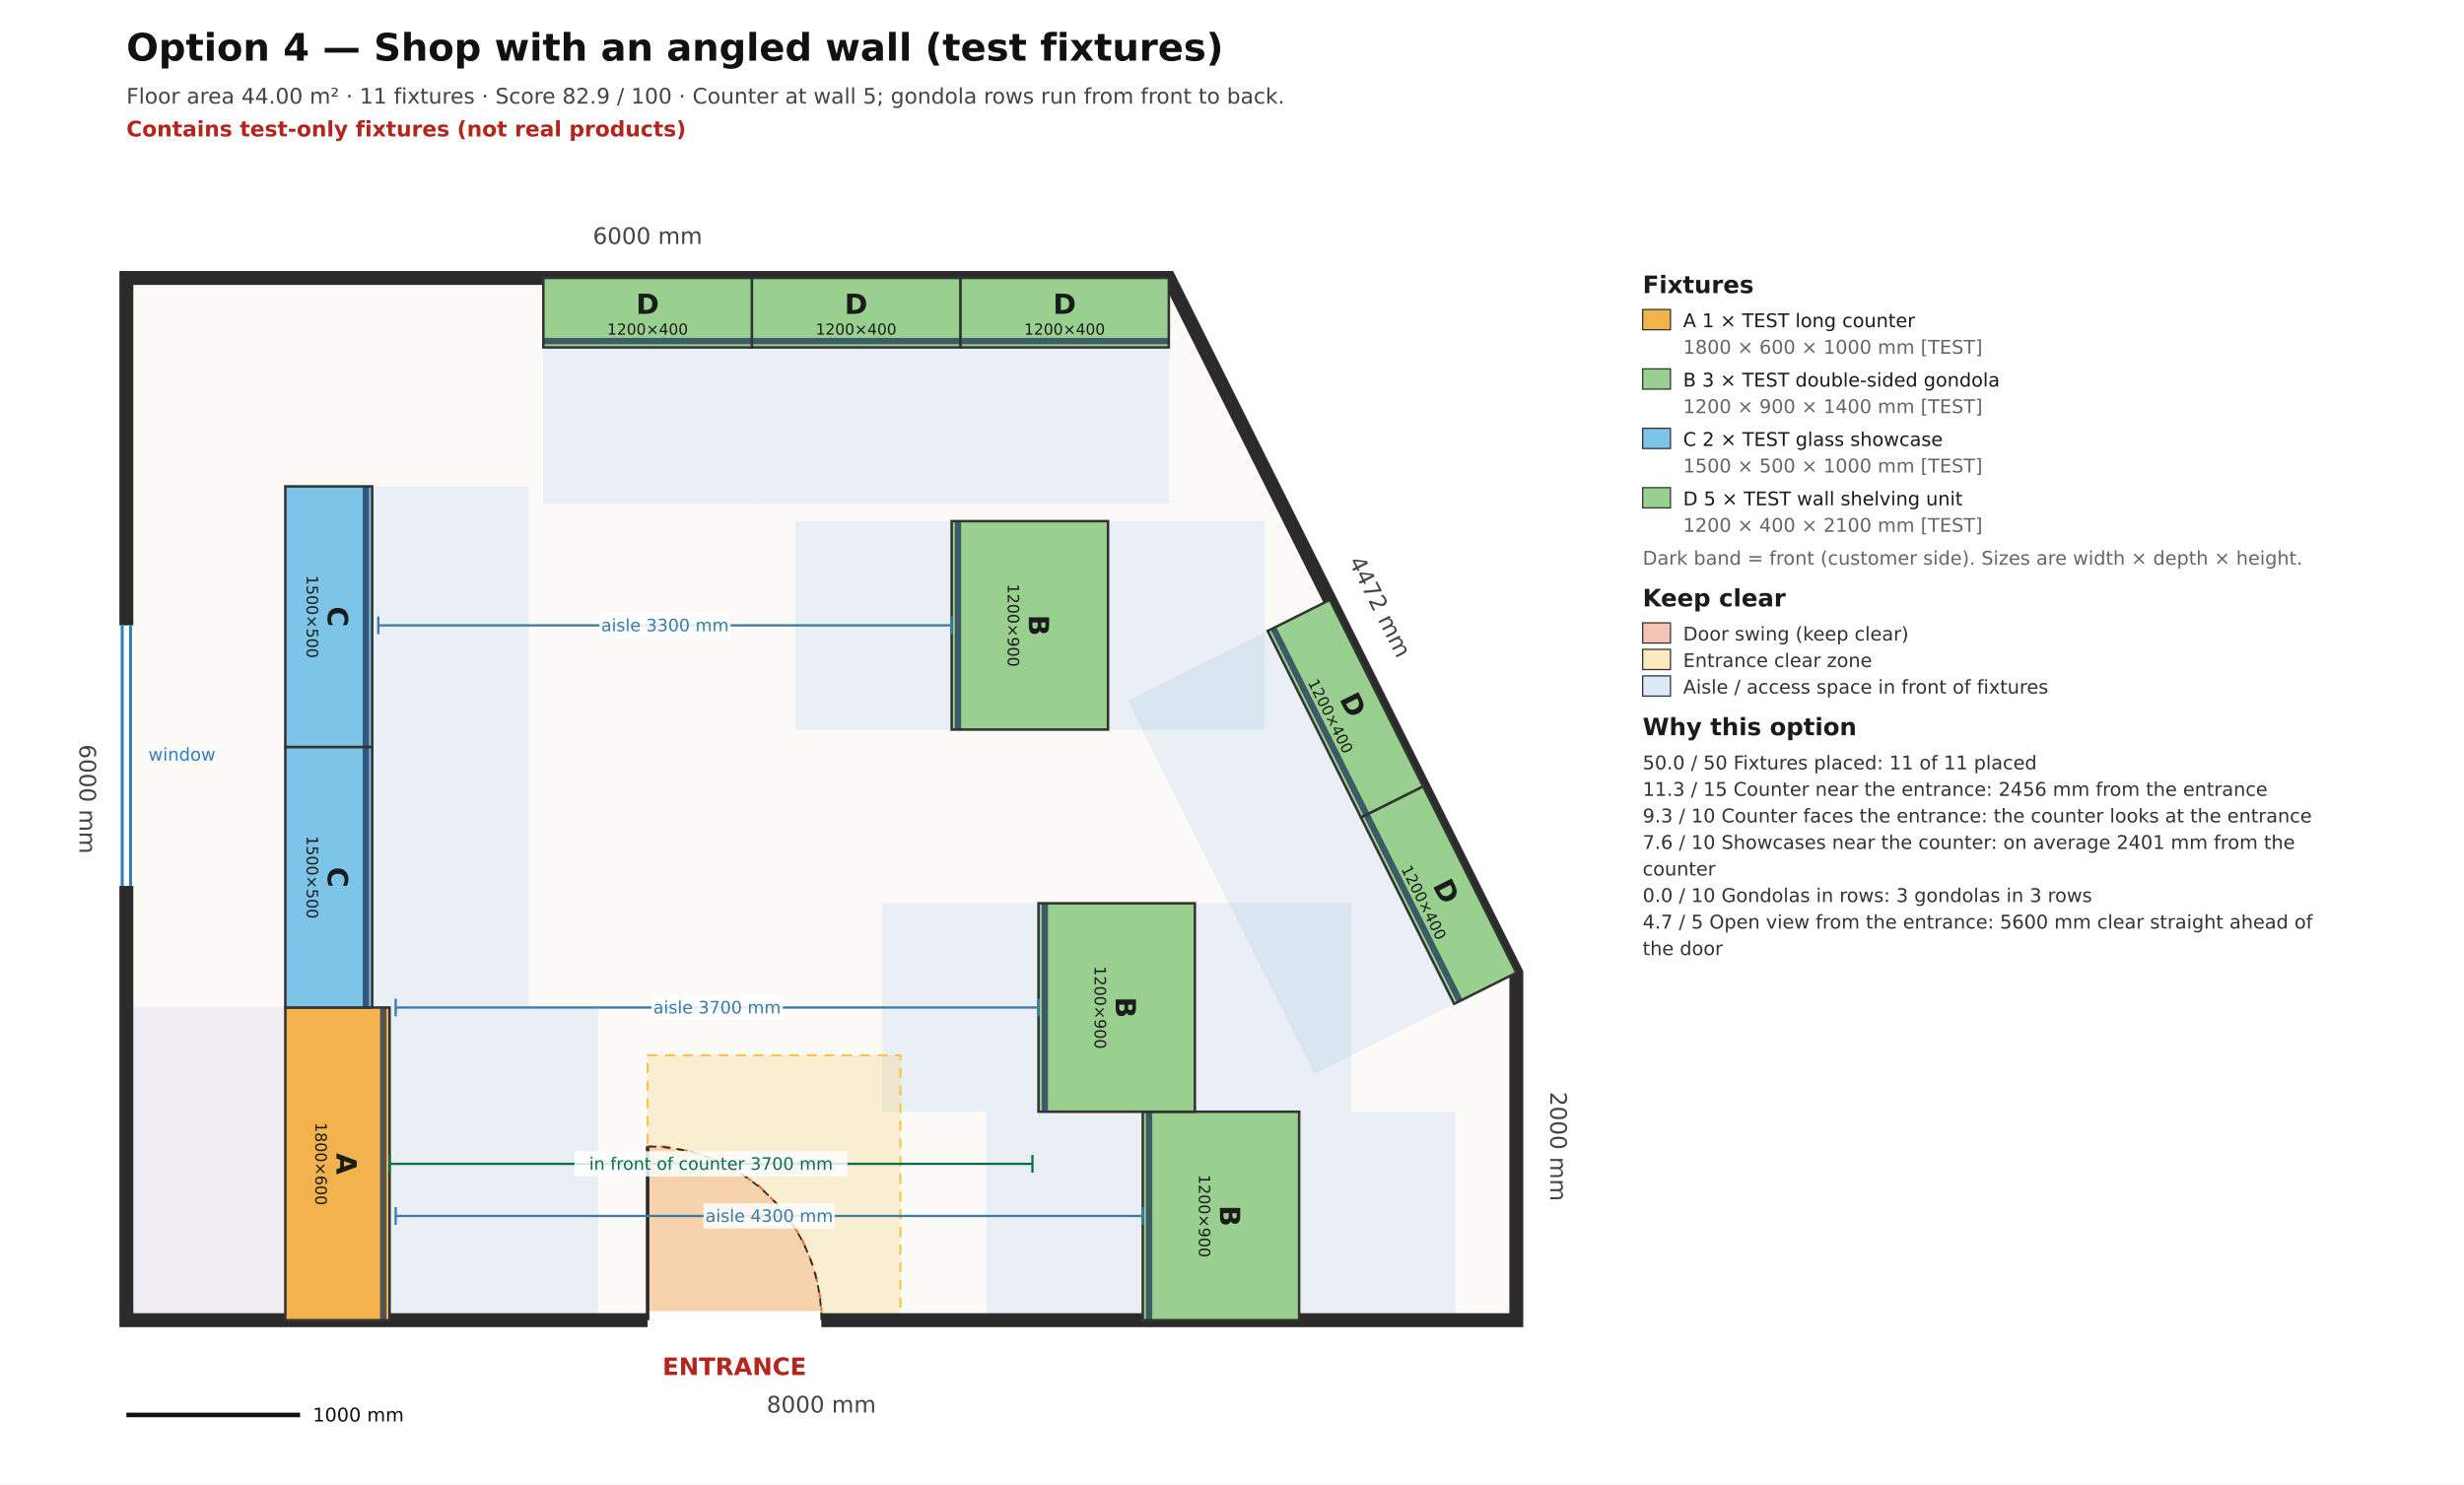
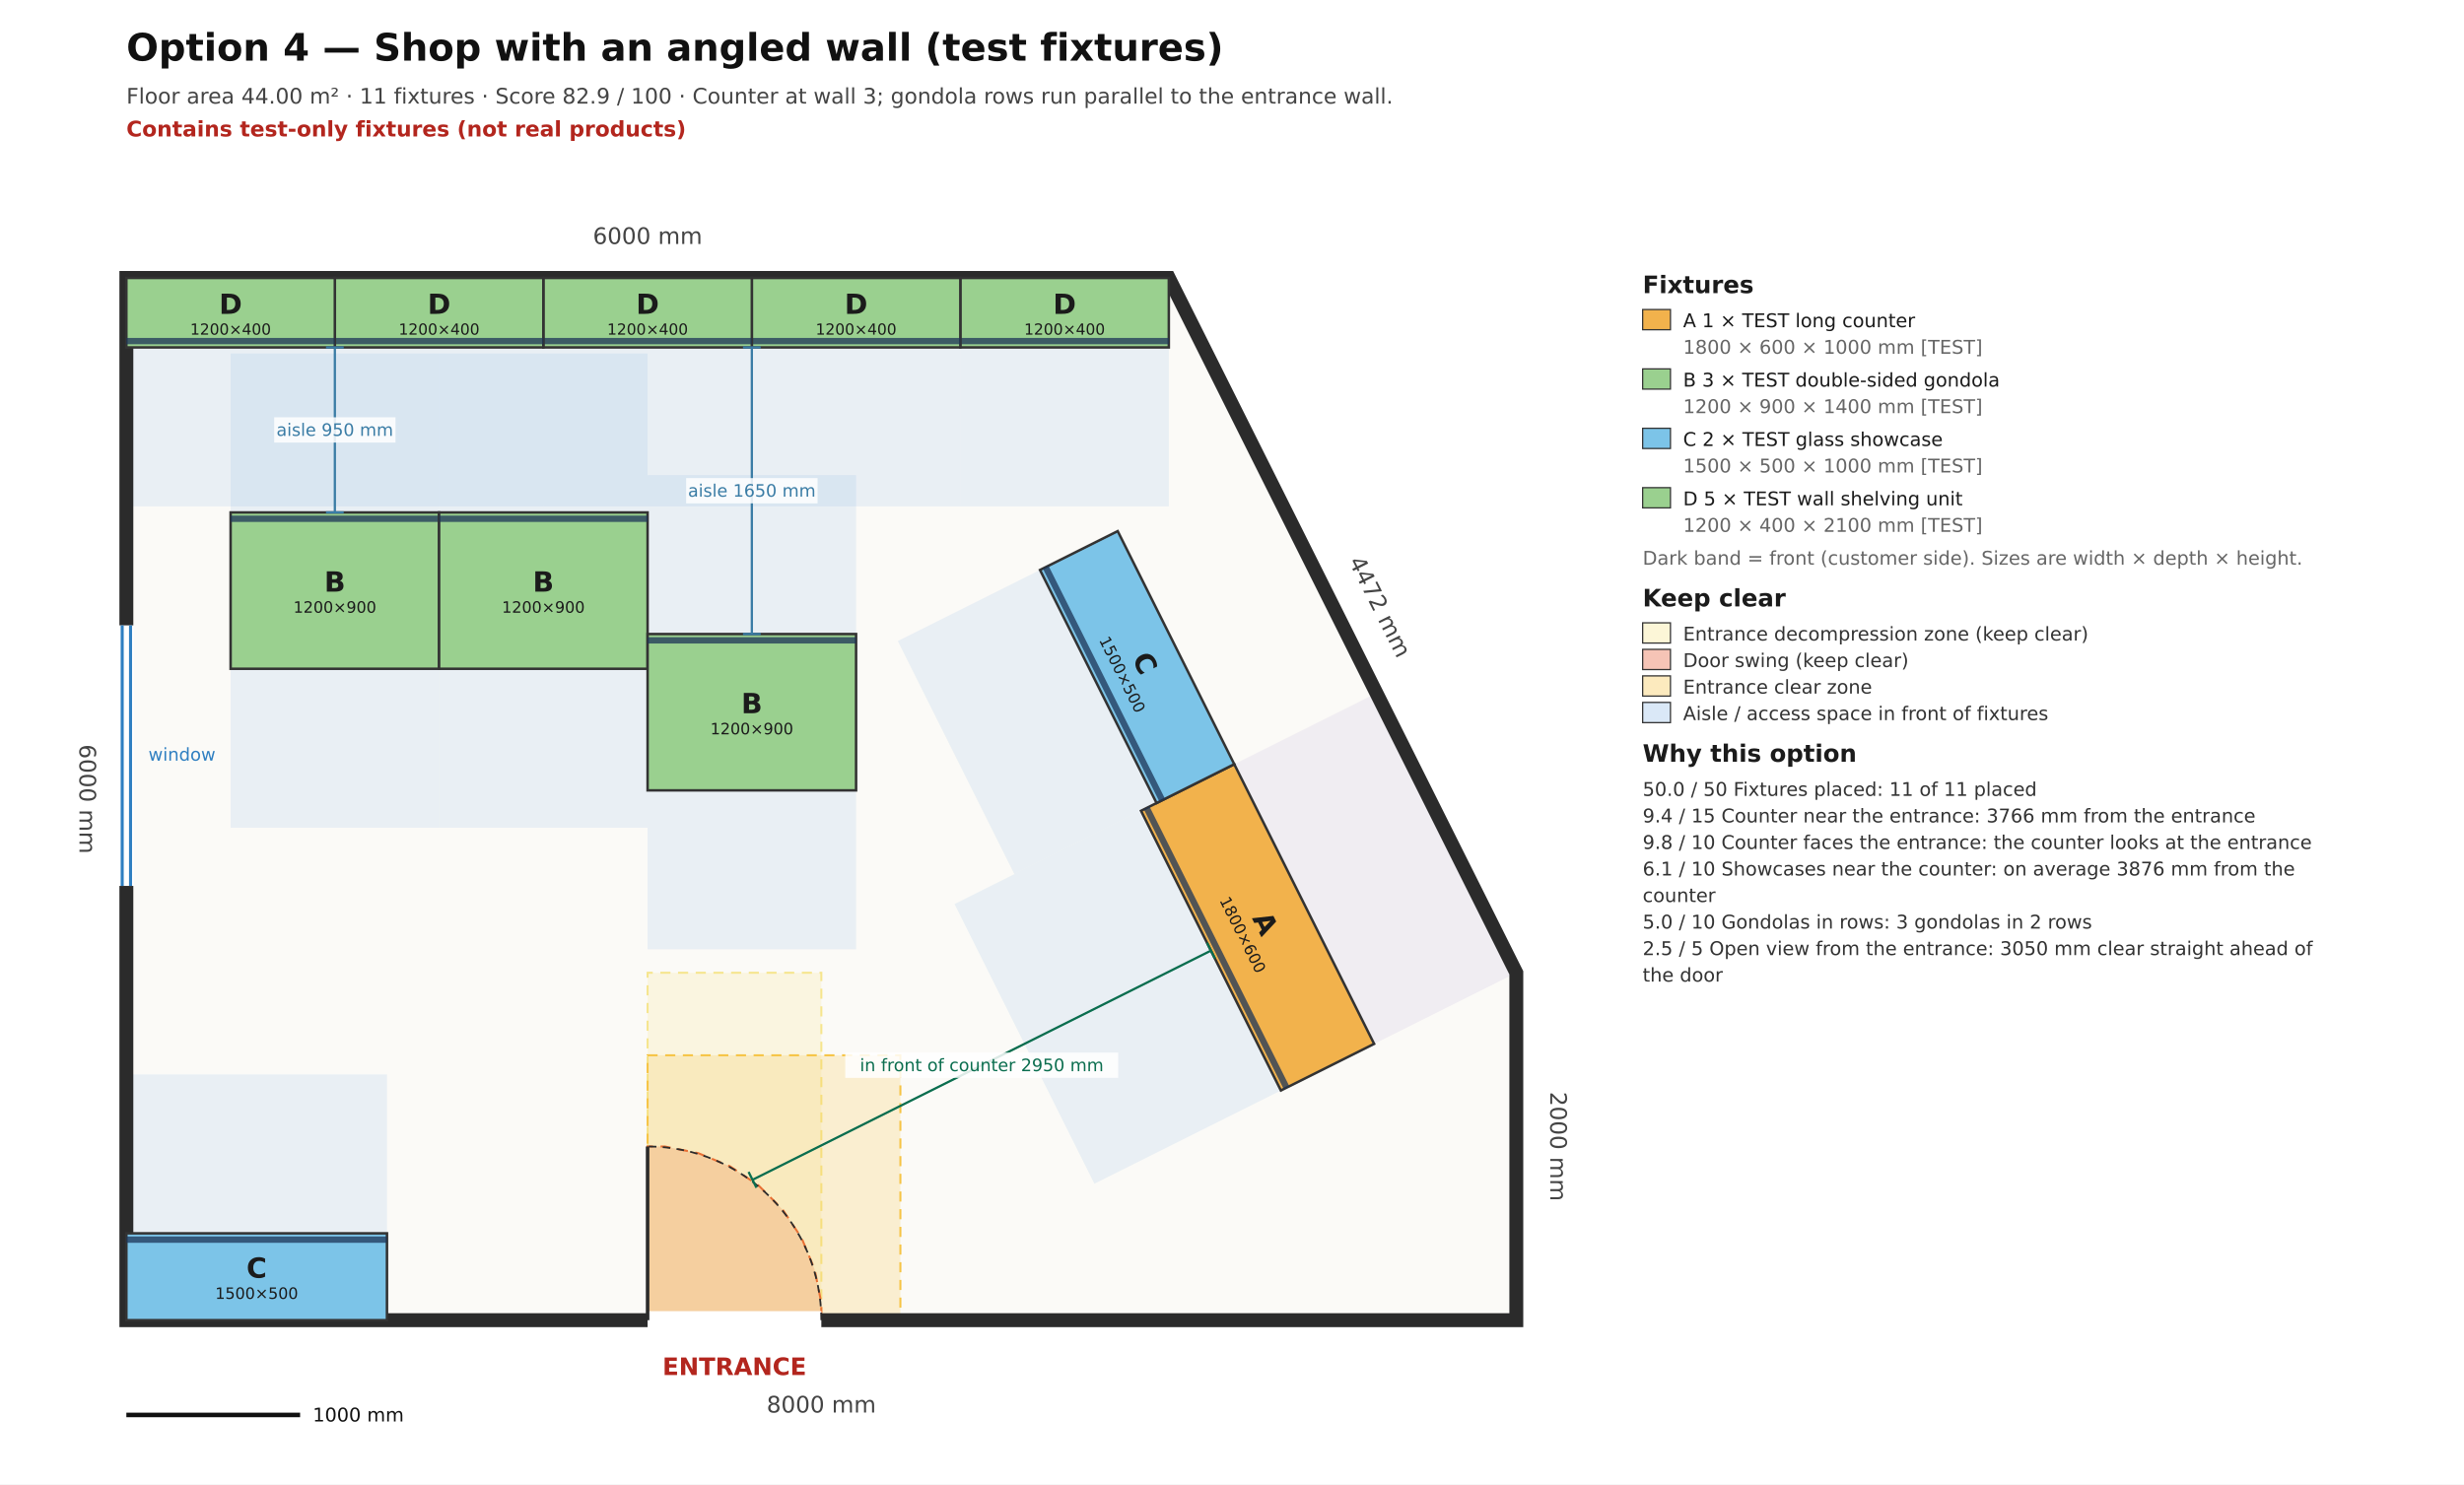
<svg xmlns="http://www.w3.org/2000/svg" viewBox="0 0 14181.8 8545.5" width="14181.8mm" height="8545.5mm" font-family="DejaVu Sans, Arial, sans-serif">
  <rect x="0" y="0" width="14181.8" height="8545.5" fill="#ffffff" />
  <text x="727.3" y="349.1" font-size="218.2" font-weight="bold" fill="#111111">Option 4 — Shop with an angled wall (test fixtures)</text>
-   <text x="727.3" y="596.4" font-size="123.6" fill="#444444">Floor area 44.00 m²  ·  11 fixtures  ·  Score 82.9 / 100  ·  Counter at wall 5; gondola rows run from front to back.</text>
+   <text x="727.3" y="596.4" font-size="123.6" fill="#444444">Floor area 44.00 m²  ·  11 fixtures  ·  Score 82.9 / 100  ·  Counter at wall 3; gondola rows run parallel to the entrance wall.</text>
  <text x="727.3" y="785.5" font-size="123.6" font-weight="bold" fill="#b3261e">Contains test-only fixtures (not real products)</text>
  <polygon data-role="room-outline" data-plan-points="0.000,0.000 8000.000,0.000 8000.000,2000.000 6000.000,6000.000 0.000,6000.000" points="727.273,7600.000 8727.273,7600.000 8727.273,5600.000 6727.273,1600.000 727.273,1600.000" fill="#fbfaf7" stroke="none" />
-   <polygon data-access-zone="f01" points="2242.3,5800.0 2242.3,7600.0 3442.3,7600.0 3442.3,5800.0" fill="#4a90d9" fill-opacity="0.10" stroke="none" />
-   <polygon data-access-zone="f01" points="727.3,5800.0 727.3,7600.0 1642.3,7600.0 1642.3,5800.0" fill="#8e7cc3" fill-opacity="0.10" stroke="none" />
-   <polygon data-access-zone="f02" points="2142.3,4300.0 2142.3,5800.0 3042.3,5800.0 3042.3,4300.0" fill="#4a90d9" fill-opacity="0.10" stroke="none" />
-   <polygon data-access-zone="f03" points="2142.3,2800.0 2142.3,4300.0 3042.3,4300.0 3042.3,2800.0" fill="#4a90d9" fill-opacity="0.10" stroke="none" />
-   <polygon data-access-zone="f04" points="6727.3,2000.0 5527.3,2000.0 5527.3,2900.0 6727.3,2900.0" fill="#4a90d9" fill-opacity="0.10" stroke="none" />
-   <polygon data-access-zone="f05" points="5527.3,2000.0 4327.3,2000.0 4327.3,2900.0 5527.3,2900.0" fill="#4a90d9" fill-opacity="0.10" stroke="none" />
-   <polygon data-access-zone="f06" points="4327.3,2000.0 3127.3,2000.0 3127.3,2900.0 4327.3,2900.0" fill="#4a90d9" fill-opacity="0.10" stroke="none" />
-   <polygon data-access-zone="f07" points="8369.5,5778.9 7832.8,4705.6 7027.9,5108.1 7564.5,6181.4" fill="#4a90d9" fill-opacity="0.10" stroke="none" />
-   <polygon data-access-zone="f08" points="7832.8,4705.6 7296.2,3632.3 6491.2,4034.8 7027.9,5108.1" fill="#4a90d9" fill-opacity="0.10" stroke="none" />
-   <polygon data-access-zone="f09" points="6577.3,7600.0 6577.3,6400.0 5677.3,6400.0 5677.3,7600.0" fill="#4a90d9" fill-opacity="0.10" stroke="none" />
-   <polygon data-access-zone="f09" points="8377.3,7600.0 8377.3,6400.0 7477.3,6400.0 7477.3,7600.0" fill="#4a90d9" fill-opacity="0.10" stroke="none" />
-   <polygon data-access-zone="f10" points="5977.3,6400.0 5977.3,5200.0 5077.3,5200.0 5077.3,6400.0" fill="#4a90d9" fill-opacity="0.10" stroke="none" />
-   <polygon data-access-zone="f10" points="7777.3,6400.0 7777.3,5200.0 6877.3,5200.0 6877.3,6400.0" fill="#4a90d9" fill-opacity="0.10" stroke="none" />
-   <polygon data-access-zone="f11" points="5477.3,4200.0 5477.3,3000.0 4577.3,3000.0 4577.3,4200.0" fill="#4a90d9" fill-opacity="0.10" stroke="none" />
-   <polygon data-access-zone="f11" points="7277.3,4200.0 7277.3,3000.0 6377.3,3000.0 6377.3,4200.0" fill="#4a90d9" fill-opacity="0.10" stroke="none" />
+   <polygon data-access-zone="f01" points="7372.2,6277.5 6567.2,4667.6 5493.9,5204.2 6298.9,6814.2" fill="#4a90d9" fill-opacity="0.10" stroke="none" />
+   <polygon data-access-zone="f01" points="8727.3,5600.0 7922.3,3990.0 7103.9,4399.2 7908.9,6009.2" fill="#8e7cc3" fill-opacity="0.10" stroke="none" />
+   <polygon data-access-zone="f02" points="6656.7,4622.8 5985.9,3281.2 5167.5,3690.4 5838.3,5032.0" fill="#4a90d9" fill-opacity="0.10" stroke="none" />
+   <polygon data-access-zone="f03" points="727.3,7100.0 2227.3,7100.0 2227.3,6185.0 727.3,6185.0" fill="#4a90d9" fill-opacity="0.10" stroke="none" />
+   <polygon data-access-zone="f04" points="6727.3,2000.0 5527.3,2000.0 5527.3,2915.0 6727.3,2915.0" fill="#4a90d9" fill-opacity="0.10" stroke="none" />
+   <polygon data-access-zone="f05" points="5527.3,2000.0 4327.3,2000.0 4327.3,2915.0 5527.3,2915.0" fill="#4a90d9" fill-opacity="0.10" stroke="none" />
+   <polygon data-access-zone="f06" points="4327.3,2000.0 3127.3,2000.0 3127.3,2915.0 4327.3,2915.0" fill="#4a90d9" fill-opacity="0.10" stroke="none" />
+   <polygon data-access-zone="f07" points="3127.3,2000.0 1927.3,2000.0 1927.3,2915.0 3127.3,2915.0" fill="#4a90d9" fill-opacity="0.10" stroke="none" />
+   <polygon data-access-zone="f08" points="1927.3,2000.0 727.3,2000.0 727.3,2915.0 1927.3,2915.0" fill="#4a90d9" fill-opacity="0.10" stroke="none" />
+   <polygon data-access-zone="f09" points="1327.3,2950.0 2527.3,2950.0 2527.3,2035.0 1327.3,2035.0" fill="#4a90d9" fill-opacity="0.10" stroke="none" />
+   <polygon data-access-zone="f09" points="1327.3,4765.0 2527.3,4765.0 2527.3,3850.0 1327.3,3850.0" fill="#4a90d9" fill-opacity="0.10" stroke="none" />
+   <polygon data-access-zone="f10" points="2527.3,2950.0 3727.3,2950.0 3727.3,2035.0 2527.3,2035.0" fill="#4a90d9" fill-opacity="0.10" stroke="none" />
+   <polygon data-access-zone="f10" points="2527.3,4765.0 3727.3,4765.0 3727.3,3850.0 2527.3,3850.0" fill="#4a90d9" fill-opacity="0.10" stroke="none" />
+   <polygon data-access-zone="f11" points="3727.3,3650.0 4927.3,3650.0 4927.3,2735.0 3727.3,2735.0" fill="#4a90d9" fill-opacity="0.10" stroke="none" />
+   <polygon data-access-zone="f11" points="3727.3,5465.0 4927.3,5465.0 4927.3,4550.0 3727.3,4550.0" fill="#4a90d9" fill-opacity="0.10" stroke="none" />
+   <polygon data-zone-id="entrance:decompression" points="3727.3,7600.0 4727.3,7600.0 4727.3,5600.0 3727.3,5600.0" fill="#f6e58d" fill-opacity="0.22" stroke="#f6e58d" stroke-width="11.6" stroke-dasharray="58.2 43.6" />
  <polygon data-zone-id="entrance:door-swing" points="3727.3,7600.0 4727.3,7600.0 4727.3,7501.5 4688.8,7308.3 4613.5,7126.3 4504.0,6962.5 4364.7,6823.2 4201.0,6713.8 4019.0,6638.4 3825.8,6600.0 3727.3,6600.0" fill="#e4572e" fill-opacity="0.22" stroke="#e4572e" stroke-width="11.6" stroke-dasharray="58.2 43.6" />
  <polygon data-zone-id="entrance:entrance-clear" points="3727.3,7600.0 5182.3,7600.0 5182.3,6075.0 3727.3,6075.0" fill="#f6c445" fill-opacity="0.22" stroke="#f6c445" stroke-width="11.6" stroke-dasharray="58.2 43.6" />
  <polygon points="727.3,7600.0 8727.3,7600.0 8727.3,5600.0 6727.3,1600.0 727.3,1600.0" fill="none" stroke="#2b2b2b" stroke-width="80.0" stroke-linejoin="miter" />
  <line data-door-id="entrance" x1="3727.3" y1="7600.0" x2="4727.3" y2="7600.0" stroke="#ffffff" stroke-width="104.0" />
  <line x1="3727.3" y1="7600.0" x2="3727.3" y2="6600.0" stroke="#2b2b2b" stroke-width="20.4" />
  <path d="M 4727.3 7600.0 A 1000.0 1000.0 0 0 0 3727.3 6600.0" fill="none" stroke="#2b2b2b" stroke-width="10.2" stroke-dasharray="43.6 36.4" />
  <text x="4227.3" y="7876.4" font-size="138.2" font-weight="bold" fill="#b3261e" text-anchor="middle" dominant-baseline="middle">ENTRANCE</text>
  <line x1="727.3" y1="3600.0" x2="727.3" y2="5100.0" stroke="#ffffff" stroke-width="88.0" />
  <line data-window-id="window-1" x1="703.3" y1="3600.0" x2="703.3" y2="5100.0" stroke="#2f7fc1" stroke-width="17.5" />
  <line data-window-id="window-1" x1="751.3" y1="3600.0" x2="751.3" y2="5100.0" stroke="#2f7fc1" stroke-width="17.5" />
  <text x="1047.3" y="4350.0" font-size="101.8" fill="#2f7fc1" text-anchor="middle" dominant-baseline="middle">window</text>
  <text data-wall-index="0" data-length-um="8000000" x="4727.3" y="8094.5" font-size="130.9" fill="#444444" text-anchor="middle" dominant-baseline="middle" transform="rotate(0.0 4727.3 8094.5)">8000 mm</text>
  <text data-wall-index="1" data-length-um="2000000" x="8960.0" y="6600.0" font-size="130.9" fill="#444444" text-anchor="middle" dominant-baseline="middle" transform="rotate(90.0 8960.0 6600.0)">2000 mm</text>
  <text data-wall-index="2" data-length-um="4472136" x="7935.4" y="3495.9" font-size="130.9" fill="#444444" text-anchor="middle" dominant-baseline="middle" transform="rotate(63.4 7935.4 3495.9)">4472 mm</text>
  <text data-wall-index="3" data-length-um="6000000" x="3727.3" y="1367.3" font-size="130.9" fill="#444444" text-anchor="middle" dominant-baseline="middle" transform="rotate(0.0 3727.3 1367.3)">6000 mm</text>
  <text data-wall-index="4" data-length-um="6000000" x="494.5" y="4600.0" font-size="130.9" fill="#444444" text-anchor="middle" dominant-baseline="middle" transform="rotate(90.0 494.5 4600.0)">6000 mm</text>
-   <polygon data-placement-id="f01" data-product-id="test-counter-long" data-width-um="1800000" data-depth-um="600000" data-plan-points="915.000,1800.000 915.000,0.000 1515.000,0.000 1515.000,1800.000" points="1642.273,5800.000 1642.273,7600.000 2242.273,7600.000 2242.273,5800.000" fill="#f2b24c" stroke="#333333" stroke-width="14.5" />
-   <line x1="2205.9" y1="5800.0" x2="2205.9" y2="7600.0" stroke="#1d3557" stroke-width="36.4" stroke-opacity="0.75" />
-   <text x="1942.3" y="6650.4" font-size="160.0" font-weight="bold" fill="#1b1b1b" text-anchor="middle" dominant-baseline="central" transform="rotate(90.0 1942.3 6700.0)">A</text>
-   <text x="1942.3" y="6796.0" font-size="90.2" fill="#1b1b1b" text-anchor="middle" dominant-baseline="central" transform="rotate(90.0 1942.3 6700.0)">1800×600</text>
-   <polygon data-placement-id="f02" data-product-id="test-showcase" data-width-um="1500000" data-depth-um="500000" data-plan-points="915.000,3300.000 915.000,1800.000 1415.000,1800.000 1415.000,3300.000" points="1642.273,4300.000 1642.273,5800.000 2142.273,5800.000 2142.273,4300.000" fill="#7cc4e8" stroke="#333333" stroke-width="14.5" />
-   <line x1="2105.9" y1="4300.0" x2="2105.9" y2="5800.0" stroke="#1d3557" stroke-width="36.4" stroke-opacity="0.75" />
-   <text x="1892.3" y="5000.4" font-size="160.0" font-weight="bold" fill="#1b1b1b" text-anchor="middle" dominant-baseline="central" transform="rotate(90.0 1892.3 5050.0)">C</text>
-   <text x="1892.3" y="5146.0" font-size="90.2" fill="#1b1b1b" text-anchor="middle" dominant-baseline="central" transform="rotate(90.0 1892.3 5050.0)">1500×500</text>
-   <polygon data-placement-id="f03" data-product-id="test-showcase" data-width-um="1500000" data-depth-um="500000" data-plan-points="915.000,4800.000 915.000,3300.000 1415.000,3300.000 1415.000,4800.000" points="1642.273,2800.000 1642.273,4300.000 2142.273,4300.000 2142.273,2800.000" fill="#7cc4e8" stroke="#333333" stroke-width="14.5" />
-   <line x1="2105.9" y1="2800.0" x2="2105.9" y2="4300.0" stroke="#1d3557" stroke-width="36.4" stroke-opacity="0.75" />
-   <text x="1892.3" y="3500.4" font-size="160.0" font-weight="bold" fill="#1b1b1b" text-anchor="middle" dominant-baseline="central" transform="rotate(90.0 1892.3 3550.0)">C</text>
-   <text x="1892.3" y="3646.0" font-size="90.2" fill="#1b1b1b" text-anchor="middle" dominant-baseline="central" transform="rotate(90.0 1892.3 3550.0)">1500×500</text>
+   <polygon data-placement-id="f01" data-product-id="test-counter-long" data-width-um="1800000" data-depth-um="600000" data-plan-points="7181.599,1590.800 6376.615,3200.769 5839.959,2932.440 6644.943,1322.471" points="7908.872,6009.200 7103.888,4399.231 6567.232,4667.560 7372.216,6277.529" fill="#f2b24c" stroke="#333333" stroke-width="14.5" />
+   <line x1="7404.7" y1="6261.3" x2="6599.8" y2="4651.3" stroke="#1d3557" stroke-width="36.4" stroke-opacity="0.75" />
+   <text x="7238.1" y="5288.8" font-size="160.0" font-weight="bold" fill="#1b1b1b" text-anchor="middle" dominant-baseline="central" transform="rotate(63.4 7238.1 5338.4)">A</text>
+   <text x="7238.1" y="5434.4" font-size="90.2" fill="#1b1b1b" text-anchor="middle" dominant-baseline="central" transform="rotate(63.4 7238.1 5338.4)">1800×600</text>
+   <polygon data-placement-id="f02" data-product-id="test-showcase" data-width-um="1500000" data-depth-um="500000" data-plan-points="6376.615,3200.768 5705.795,4542.409 5258.581,4318.802 5929.401,2977.161" points="7103.888,4399.232 6433.068,3057.591 5985.854,3281.198 6656.674,4622.839" fill="#7cc4e8" stroke="#333333" stroke-width="14.5" />
+   <line x1="6689.2" y1="4606.6" x2="6018.4" y2="3264.9" stroke="#1d3557" stroke-width="36.4" stroke-opacity="0.75" />
+   <text x="6544.9" y="3790.6" font-size="160.0" font-weight="bold" fill="#1b1b1b" text-anchor="middle" dominant-baseline="central" transform="rotate(63.4 6544.9 3840.2)">C</text>
+   <text x="6544.9" y="3936.2" font-size="90.2" fill="#1b1b1b" text-anchor="middle" dominant-baseline="central" transform="rotate(63.4 6544.9 3840.2)">1500×500</text>
+   <polygon data-placement-id="f03" data-product-id="test-showcase" data-width-um="1500000" data-depth-um="500000" data-plan-points="0.000,0.000 1500.000,0.000 1500.000,500.000 0.000,500.000" points="727.273,7600.000 2227.273,7600.000 2227.273,7100.000 727.273,7100.000" fill="#7cc4e8" stroke="#333333" stroke-width="14.5" />
+   <line x1="727.3" y1="7136.4" x2="2227.3" y2="7136.4" stroke="#1d3557" stroke-width="36.4" stroke-opacity="0.75" />
+   <text x="1477.3" y="7300.4" font-size="160.0" font-weight="bold" fill="#1b1b1b" text-anchor="middle" dominant-baseline="central" transform="rotate(0.0 1477.3 7350.0)">C</text>
+   <text x="1477.3" y="7446.0" font-size="90.2" fill="#1b1b1b" text-anchor="middle" dominant-baseline="central" transform="rotate(0.0 1477.3 7350.0)">1500×500</text>
  <polygon data-placement-id="f04" data-product-id="test-wall-shelf" data-width-um="1200000" data-depth-um="400000" data-plan-points="6000.000,6000.000 4800.000,6000.000 4800.000,5600.000 6000.000,5600.000" points="6727.273,1600.000 5527.273,1600.000 5527.273,2000.000 6727.273,2000.000" fill="#9ad08f" stroke="#333333" stroke-width="14.5" />
  <line x1="6727.3" y1="1963.6" x2="5527.3" y2="1963.6" stroke="#1d3557" stroke-width="36.4" stroke-opacity="0.75" />
  <text x="6127.3" y="1751.6" font-size="160.0" font-weight="bold" fill="#1b1b1b" text-anchor="middle" dominant-baseline="central" transform="rotate(0.0 6127.3 1800.0)">D</text>
  <text x="6127.3" y="1896.0" font-size="88.0" fill="#1b1b1b" text-anchor="middle" dominant-baseline="central" transform="rotate(0.0 6127.3 1800.0)">1200×400</text>
  <polygon data-placement-id="f05" data-product-id="test-wall-shelf" data-width-um="1200000" data-depth-um="400000" data-plan-points="4800.000,6000.000 3600.000,6000.000 3600.000,5600.000 4800.000,5600.000" points="5527.273,1600.000 4327.273,1600.000 4327.273,2000.000 5527.273,2000.000" fill="#9ad08f" stroke="#333333" stroke-width="14.5" />
  <line x1="5527.3" y1="1963.6" x2="4327.3" y2="1963.6" stroke="#1d3557" stroke-width="36.4" stroke-opacity="0.75" />
  <text x="4927.3" y="1751.6" font-size="160.0" font-weight="bold" fill="#1b1b1b" text-anchor="middle" dominant-baseline="central" transform="rotate(0.0 4927.3 1800.0)">D</text>
  <text x="4927.3" y="1896.0" font-size="88.0" fill="#1b1b1b" text-anchor="middle" dominant-baseline="central" transform="rotate(0.0 4927.3 1800.0)">1200×400</text>
  <polygon data-placement-id="f06" data-product-id="test-wall-shelf" data-width-um="1200000" data-depth-um="400000" data-plan-points="3600.000,6000.000 2400.000,6000.000 2400.000,5600.000 3600.000,5600.000" points="4327.273,1600.000 3127.273,1600.000 3127.273,2000.000 4327.273,2000.000" fill="#9ad08f" stroke="#333333" stroke-width="14.5" />
  <line x1="4327.3" y1="1963.6" x2="3127.3" y2="1963.6" stroke="#1d3557" stroke-width="36.4" stroke-opacity="0.75" />
  <text x="3727.3" y="1751.6" font-size="160.0" font-weight="bold" fill="#1b1b1b" text-anchor="middle" dominant-baseline="central" transform="rotate(0.0 3727.3 1800.0)">D</text>
  <text x="3727.3" y="1896.0" font-size="88.0" fill="#1b1b1b" text-anchor="middle" dominant-baseline="central" transform="rotate(0.0 3727.3 1800.0)">1200×400</text>
-   <polygon data-placement-id="f07" data-product-id="test-wall-shelf" data-width-um="1200000" data-depth-um="400000" data-plan-points="8000.000,2000.000 7463.343,3073.313 7105.572,2894.428 7642.229,1821.115" points="8727.273,5600.000 8190.616,4526.687 7832.845,4705.572 8369.502,5778.885" fill="#9ad08f" stroke="#333333" stroke-width="14.5" />
-   <line x1="8402.0" y1="5762.6" x2="7865.4" y2="4689.3" stroke="#1d3557" stroke-width="36.4" stroke-opacity="0.75" />
-   <text x="8280.1" y="5104.4" font-size="160.0" font-weight="bold" fill="#1b1b1b" text-anchor="middle" dominant-baseline="central" transform="rotate(63.4 8280.1 5152.8)">D</text>
-   <text x="8280.1" y="5248.8" font-size="88.0" fill="#1b1b1b" text-anchor="middle" dominant-baseline="central" transform="rotate(63.4 8280.1 5152.8)">1200×400</text>
-   <polygon data-placement-id="f08" data-product-id="test-wall-shelf" data-width-um="1200000" data-depth-um="400000" data-plan-points="7463.344,3073.312 6926.687,4146.625 6568.916,3967.740 7105.573,2894.427" points="8190.617,4526.688 7653.960,3453.375 7296.189,3632.260 7832.846,4705.573" fill="#9ad08f" stroke="#333333" stroke-width="14.5" />
-   <line x1="7865.4" y1="4689.3" x2="7328.7" y2="3616.0" stroke="#1d3557" stroke-width="36.4" stroke-opacity="0.75" />
-   <text x="7743.4" y="4031.1" font-size="160.0" font-weight="bold" fill="#1b1b1b" text-anchor="middle" dominant-baseline="central" transform="rotate(63.4 7743.4 4079.5)">D</text>
-   <text x="7743.4" y="4175.5" font-size="88.0" fill="#1b1b1b" text-anchor="middle" dominant-baseline="central" transform="rotate(63.4 7743.4 4079.5)">1200×400</text>
-   <polygon data-placement-id="f09" data-product-id="test-gondola-double" data-width-um="1200000" data-depth-um="900000" data-plan-points="6750.000,0.000 6750.000,1200.000 5850.000,1200.000 5850.000,0.000" points="7477.273,7600.000 7477.273,6400.000 6577.273,6400.000 6577.273,7600.000" fill="#9ad08f" stroke="#333333" stroke-width="14.5" />
-   <line x1="6613.6" y1="7600.0" x2="6613.6" y2="6400.0" stroke="#1d3557" stroke-width="36.4" stroke-opacity="0.75" />
-   <text x="7027.3" y="6950.4" font-size="160.0" font-weight="bold" fill="#1b1b1b" text-anchor="middle" dominant-baseline="central" transform="rotate(90.0 7027.3 7000.0)">B</text>
-   <text x="7027.3" y="7096.0" font-size="90.2" fill="#1b1b1b" text-anchor="middle" dominant-baseline="central" transform="rotate(90.0 7027.3 7000.0)">1200×900</text>
-   <polygon data-placement-id="f10" data-product-id="test-gondola-double" data-width-um="1200000" data-depth-um="900000" data-plan-points="6150.000,1200.000 6150.000,2400.000 5250.000,2400.000 5250.000,1200.000" points="6877.273,6400.000 6877.273,5200.000 5977.273,5200.000 5977.273,6400.000" fill="#9ad08f" stroke="#333333" stroke-width="14.5" />
-   <line x1="6013.6" y1="6400.0" x2="6013.6" y2="5200.0" stroke="#1d3557" stroke-width="36.4" stroke-opacity="0.75" />
-   <text x="6427.3" y="5750.4" font-size="160.0" font-weight="bold" fill="#1b1b1b" text-anchor="middle" dominant-baseline="central" transform="rotate(90.0 6427.3 5800.0)">B</text>
-   <text x="6427.3" y="5896.0" font-size="90.2" fill="#1b1b1b" text-anchor="middle" dominant-baseline="central" transform="rotate(90.0 6427.3 5800.0)">1200×900</text>
-   <polygon data-placement-id="f11" data-product-id="test-gondola-double" data-width-um="1200000" data-depth-um="900000" data-plan-points="5650.000,3400.000 5650.000,4600.000 4750.000,4600.000 4750.000,3400.000" points="6377.273,4200.000 6377.273,3000.000 5477.273,3000.000 5477.273,4200.000" fill="#9ad08f" stroke="#333333" stroke-width="14.5" />
-   <line x1="5513.6" y1="4200.0" x2="5513.6" y2="3000.0" stroke="#1d3557" stroke-width="36.4" stroke-opacity="0.75" />
-   <text x="5927.3" y="3550.4" font-size="160.0" font-weight="bold" fill="#1b1b1b" text-anchor="middle" dominant-baseline="central" transform="rotate(90.0 5927.3 3600.0)">B</text>
-   <text x="5927.3" y="3696.0" font-size="90.2" fill="#1b1b1b" text-anchor="middle" dominant-baseline="central" transform="rotate(90.0 5927.3 3600.0)">1200×900</text>
-   <line data-aisle="main" data-width-um="3700000" x1="2242.3" y1="6700.0" x2="5942.3" y2="6700.0" stroke="#0b6e4f" stroke-width="13.1" />
-   <line x1="2242.3" y1="6649.1" x2="2242.3" y2="6750.9" stroke="#0b6e4f" stroke-width="13.1" />
-   <line x1="5942.3" y1="6649.1" x2="5942.3" y2="6750.9" stroke="#0b6e4f" stroke-width="13.1" />
-   <rect x="3306.8" y="6627.3" width="1570.9" height="145.5" fill="#ffffff" fill-opacity="0.85" />
-   <text x="4092.3" y="6700.0" font-size="98.9" fill="#0b6e4f" text-anchor="middle" dominant-baseline="central">in front of counter 3700 mm</text>
-   <line data-aisle="secondary" data-width-um="4300000" x1="6577.3" y1="7000.0" x2="2277.3" y2="7000.0" stroke="#3a7ca5" stroke-width="13.1" />
-   <line x1="6577.3" y1="7050.9" x2="6577.3" y2="6949.1" stroke="#3a7ca5" stroke-width="13.1" />
-   <line x1="2277.3" y1="7050.9" x2="2277.3" y2="6949.1" stroke="#3a7ca5" stroke-width="13.1" />
-   <rect x="4049.1" y="6927.3" width="756.4" height="145.5" fill="#ffffff" fill-opacity="0.85" />
-   <text x="4427.3" y="7000.0" font-size="98.9" fill="#3a7ca5" text-anchor="middle" dominant-baseline="central">aisle 4300 mm</text>
-   <line data-aisle="secondary" data-width-um="3700000" x1="5977.3" y1="5800.0" x2="2277.3" y2="5800.0" stroke="#3a7ca5" stroke-width="13.1" />
-   <line x1="5977.3" y1="5850.9" x2="5977.3" y2="5749.1" stroke="#3a7ca5" stroke-width="13.1" />
-   <line x1="2277.3" y1="5850.9" x2="2277.3" y2="5749.1" stroke="#3a7ca5" stroke-width="13.1" />
-   <rect x="3749.1" y="5727.3" width="756.4" height="145.5" fill="#ffffff" fill-opacity="0.85" />
-   <text x="4127.3" y="5800.0" font-size="98.9" fill="#3a7ca5" text-anchor="middle" dominant-baseline="central">aisle 3700 mm</text>
-   <line data-aisle="secondary" data-width-um="3300000" x1="5477.3" y1="3600.0" x2="2177.3" y2="3600.0" stroke="#3a7ca5" stroke-width="13.1" />
-   <line x1="5477.3" y1="3650.9" x2="5477.3" y2="3549.1" stroke="#3a7ca5" stroke-width="13.1" />
-   <line x1="2177.3" y1="3650.9" x2="2177.3" y2="3549.1" stroke="#3a7ca5" stroke-width="13.1" />
-   <rect x="3449.1" y="3527.3" width="756.4" height="145.5" fill="#ffffff" fill-opacity="0.85" />
-   <text x="3827.3" y="3600.0" font-size="98.9" fill="#3a7ca5" text-anchor="middle" dominant-baseline="central">aisle 3300 mm</text>
+   <polygon data-placement-id="f07" data-product-id="test-wall-shelf" data-width-um="1200000" data-depth-um="400000" data-plan-points="2400.000,6000.000 1200.000,6000.000 1200.000,5600.000 2400.000,5600.000" points="3127.273,1600.000 1927.273,1600.000 1927.273,2000.000 3127.273,2000.000" fill="#9ad08f" stroke="#333333" stroke-width="14.5" />
+   <line x1="3127.3" y1="1963.6" x2="1927.3" y2="1963.6" stroke="#1d3557" stroke-width="36.4" stroke-opacity="0.75" />
+   <text x="2527.3" y="1751.6" font-size="160.0" font-weight="bold" fill="#1b1b1b" text-anchor="middle" dominant-baseline="central" transform="rotate(0.0 2527.3 1800.0)">D</text>
+   <text x="2527.3" y="1896.0" font-size="88.0" fill="#1b1b1b" text-anchor="middle" dominant-baseline="central" transform="rotate(0.0 2527.3 1800.0)">1200×400</text>
+   <polygon data-placement-id="f08" data-product-id="test-wall-shelf" data-width-um="1200000" data-depth-um="400000" data-plan-points="1200.000,6000.000 0.000,6000.000 0.000,5600.000 1200.000,5600.000" points="1927.273,1600.000 727.273,1600.000 727.273,2000.000 1927.273,2000.000" fill="#9ad08f" stroke="#333333" stroke-width="14.5" />
+   <line x1="1927.3" y1="1963.6" x2="727.3" y2="1963.6" stroke="#1d3557" stroke-width="36.4" stroke-opacity="0.75" />
+   <text x="1327.3" y="1751.6" font-size="160.0" font-weight="bold" fill="#1b1b1b" text-anchor="middle" dominant-baseline="central" transform="rotate(0.0 1327.3 1800.0)">D</text>
+   <text x="1327.3" y="1896.0" font-size="88.0" fill="#1b1b1b" text-anchor="middle" dominant-baseline="central" transform="rotate(0.0 1327.3 1800.0)">1200×400</text>
+   <polygon data-placement-id="f09" data-product-id="test-gondola-double" data-width-um="1200000" data-depth-um="900000" data-plan-points="600.000,3750.000 1800.000,3750.000 1800.000,4650.000 600.000,4650.000" points="1327.273,3850.000 2527.273,3850.000 2527.273,2950.000 1327.273,2950.000" fill="#9ad08f" stroke="#333333" stroke-width="14.5" />
+   <line x1="1327.3" y1="2986.4" x2="2527.3" y2="2986.4" stroke="#1d3557" stroke-width="36.4" stroke-opacity="0.75" />
+   <text x="1927.3" y="3350.4" font-size="160.0" font-weight="bold" fill="#1b1b1b" text-anchor="middle" dominant-baseline="central" transform="rotate(0.0 1927.3 3400.0)">B</text>
+   <text x="1927.3" y="3496.0" font-size="90.2" fill="#1b1b1b" text-anchor="middle" dominant-baseline="central" transform="rotate(0.0 1927.3 3400.0)">1200×900</text>
+   <polygon data-placement-id="f10" data-product-id="test-gondola-double" data-width-um="1200000" data-depth-um="900000" data-plan-points="1800.000,3750.000 3000.000,3750.000 3000.000,4650.000 1800.000,4650.000" points="2527.273,3850.000 3727.273,3850.000 3727.273,2950.000 2527.273,2950.000" fill="#9ad08f" stroke="#333333" stroke-width="14.5" />
+   <line x1="2527.3" y1="2986.4" x2="3727.3" y2="2986.4" stroke="#1d3557" stroke-width="36.4" stroke-opacity="0.75" />
+   <text x="3127.3" y="3350.4" font-size="160.0" font-weight="bold" fill="#1b1b1b" text-anchor="middle" dominant-baseline="central" transform="rotate(0.0 3127.3 3400.0)">B</text>
+   <text x="3127.3" y="3496.0" font-size="90.2" fill="#1b1b1b" text-anchor="middle" dominant-baseline="central" transform="rotate(0.0 3127.3 3400.0)">1200×900</text>
+   <polygon data-placement-id="f11" data-product-id="test-gondola-double" data-width-um="1200000" data-depth-um="900000" data-plan-points="3000.000,3050.000 4200.000,3050.000 4200.000,3950.000 3000.000,3950.000" points="3727.273,4550.000 4927.273,4550.000 4927.273,3650.000 3727.273,3650.000" fill="#9ad08f" stroke="#333333" stroke-width="14.5" />
+   <line x1="3727.3" y1="3686.4" x2="4927.3" y2="3686.4" stroke="#1d3557" stroke-width="36.4" stroke-opacity="0.75" />
+   <text x="4327.3" y="4050.4" font-size="160.0" font-weight="bold" fill="#1b1b1b" text-anchor="middle" dominant-baseline="central" transform="rotate(0.0 4327.3 4100.0)">B</text>
+   <text x="4327.3" y="4196.0" font-size="90.2" fill="#1b1b1b" text-anchor="middle" dominant-baseline="central" transform="rotate(0.0 4327.3 4100.0)">1200×900</text>
+   <line data-aisle="main" data-width-um="2950000" x1="6969.7" y1="5472.5" x2="4331.2" y2="6791.8" stroke="#0b6e4f" stroke-width="13.1" />
+   <line x1="6992.5" y1="5518.1" x2="6947.0" y2="5427.0" stroke="#0b6e4f" stroke-width="13.1" />
+   <line x1="4353.9" y1="6837.4" x2="4308.4" y2="6746.3" stroke="#0b6e4f" stroke-width="13.1" />
+   <rect x="4865.0" y="6059.5" width="1570.9" height="145.5" fill="#ffffff" fill-opacity="0.85" />
+   <text x="5650.4" y="6132.2" font-size="98.9" fill="#0b6e4f" text-anchor="middle" dominant-baseline="central">in front of counter 2950 mm</text>
+   <line data-aisle="secondary" data-width-um="950000" x1="1927.3" y1="2950.0" x2="1927.3" y2="2000.0" stroke="#3a7ca5" stroke-width="13.1" />
+   <line x1="1876.4" y1="2950.0" x2="1978.2" y2="2950.0" stroke="#3a7ca5" stroke-width="13.1" />
+   <line x1="1876.4" y1="2000.0" x2="1978.2" y2="2000.0" stroke="#3a7ca5" stroke-width="13.1" />
+   <rect x="1578.2" y="2402.3" width="698.2" height="145.5" fill="#ffffff" fill-opacity="0.85" />
+   <text x="1927.3" y="2475.0" font-size="98.9" fill="#3a7ca5" text-anchor="middle" dominant-baseline="central">aisle 950 mm</text>
+   <line data-aisle="secondary" data-width-um="1650000" x1="4327.3" y1="3650.0" x2="4327.3" y2="2000.0" stroke="#3a7ca5" stroke-width="13.1" />
+   <line x1="4276.4" y1="3650.0" x2="4378.2" y2="3650.0" stroke="#3a7ca5" stroke-width="13.1" />
+   <line x1="4276.4" y1="2000.0" x2="4378.2" y2="2000.0" stroke="#3a7ca5" stroke-width="13.1" />
+   <rect x="3949.1" y="2752.3" width="756.4" height="145.5" fill="#ffffff" fill-opacity="0.85" />
+   <text x="4327.3" y="2825.0" font-size="98.9" fill="#3a7ca5" text-anchor="middle" dominant-baseline="central">aisle 1650 mm</text>
  <line x1="727.3" y1="8145.5" x2="1727.3" y2="8145.5" stroke="#111111" stroke-width="26.2" />
  <text x="1800.0" y="8145.5" font-size="109.1" fill="#111111" dominant-baseline="central">1000 mm</text>
  <text x="9454.5" y="1687.3" font-size="138.2" font-weight="bold" fill="#1b1b1b">Fixtures</text>
  <rect x="9454.5" y="1781.8" width="160.0" height="116.4" fill="#f2b24c" fill-opacity="1" stroke="#333333" stroke-width="7.3" />
  <text x="9687.3" y="1883.6" font-size="109.1" fill="#1b1b1b">A 1 × TEST long counter</text>
  <text x="9687.3" y="2036.4" font-size="109.1" fill="#666666">1800 × 600 × 1000 mm [TEST]</text>
  <rect x="9454.5" y="2123.6" width="160.0" height="116.4" fill="#9ad08f" fill-opacity="1" stroke="#333333" stroke-width="7.3" />
  <text x="9687.3" y="2225.5" font-size="109.1" fill="#1b1b1b">B 3 × TEST double-sided gondola</text>
  <text x="9687.3" y="2378.2" font-size="109.1" fill="#666666">1200 × 900 × 1400 mm [TEST]</text>
  <rect x="9454.5" y="2465.5" width="160.0" height="116.4" fill="#7cc4e8" fill-opacity="1" stroke="#333333" stroke-width="7.3" />
  <text x="9687.3" y="2567.3" font-size="109.1" fill="#1b1b1b">C 2 × TEST glass showcase</text>
  <text x="9687.3" y="2720.0" font-size="109.1" fill="#666666">1500 × 500 × 1000 mm [TEST]</text>
  <rect x="9454.5" y="2807.3" width="160.0" height="116.4" fill="#9ad08f" fill-opacity="1" stroke="#333333" stroke-width="7.3" />
  <text x="9687.3" y="2909.1" font-size="109.1" fill="#1b1b1b">D 5 × TEST wall shelving unit</text>
  <text x="9687.3" y="3061.8" font-size="109.1" fill="#666666">1200 × 400 × 2100 mm [TEST]</text>
  <text x="9454.5" y="3250.9" font-size="109.1" fill="#666666">Dark band = front (customer side). Sizes are width × depth × height.</text>
  <text x="9454.5" y="3490.9" font-size="138.2" font-weight="bold" fill="#1b1b1b">Keep clear</text>
-   <rect x="9454.5" y="3585.5" width="160.0" height="116.4" fill="#e4572e" fill-opacity="0.35" stroke="#333333" stroke-width="7.3" />
-   <text x="9687.3" y="3687.3" font-size="109.1" fill="#333333">Door swing (keep clear)</text>
-   <rect x="9454.5" y="3738.2" width="160.0" height="116.4" fill="#f6c445" fill-opacity="0.35" stroke="#333333" stroke-width="7.3" />
-   <text x="9687.3" y="3840.0" font-size="109.1" fill="#333333">Entrance clear zone</text>
-   <rect x="9454.5" y="3890.9" width="160.0" height="116.4" fill="#4a90d9" fill-opacity="0.2" stroke="#333333" stroke-width="7.3" />
-   <text x="9687.3" y="3992.7" font-size="109.1" fill="#333333">Aisle / access space in front of fixtures</text>
-   <text x="9454.5" y="4232.7" font-size="138.2" font-weight="bold" fill="#1b1b1b">Why this option</text>
-   <text x="9454.5" y="4429.1" font-size="109.1" fill="#333333">50.0 / 50 Fixtures placed: 11 of 11 placed</text>
-   <text x="9454.5" y="4581.8" font-size="109.1" fill="#333333">11.3 / 15 Counter near the entrance: 2456 mm from the entrance</text>
-   <text x="9454.5" y="4734.5" font-size="109.1" fill="#333333">9.3 / 10 Counter faces the entrance: the counter looks at the entrance</text>
-   <text x="9454.5" y="4887.3" font-size="109.1" fill="#333333">7.6 / 10 Showcases near the counter: on average 2401 mm from the</text>
-   <text x="9454.5" y="5040.0" font-size="109.1" fill="#333333">counter</text>
-   <text x="9454.5" y="5192.7" font-size="109.1" fill="#333333">0.0 / 10 Gondolas in rows: 3 gondolas in 3 rows</text>
-   <text x="9454.5" y="5345.5" font-size="109.1" fill="#333333">4.7 / 5 Open view from the entrance: 5600 mm clear straight ahead of</text>
-   <text x="9454.5" y="5498.2" font-size="109.1" fill="#333333">the door</text>
+   <rect x="9454.5" y="3585.5" width="160.0" height="116.4" fill="#f6e58d" fill-opacity="0.35" stroke="#333333" stroke-width="7.3" />
+   <text x="9687.3" y="3687.3" font-size="109.1" fill="#333333">Entrance decompression zone (keep clear)</text>
+   <rect x="9454.5" y="3738.2" width="160.0" height="116.4" fill="#e4572e" fill-opacity="0.35" stroke="#333333" stroke-width="7.3" />
+   <text x="9687.3" y="3840.0" font-size="109.1" fill="#333333">Door swing (keep clear)</text>
+   <rect x="9454.5" y="3890.9" width="160.0" height="116.4" fill="#f6c445" fill-opacity="0.35" stroke="#333333" stroke-width="7.3" />
+   <text x="9687.3" y="3992.7" font-size="109.1" fill="#333333">Entrance clear zone</text>
+   <rect x="9454.5" y="4043.6" width="160.0" height="116.4" fill="#4a90d9" fill-opacity="0.2" stroke="#333333" stroke-width="7.3" />
+   <text x="9687.3" y="4145.5" font-size="109.1" fill="#333333">Aisle / access space in front of fixtures</text>
+   <text x="9454.5" y="4385.5" font-size="138.2" font-weight="bold" fill="#1b1b1b">Why this option</text>
+   <text x="9454.5" y="4581.8" font-size="109.1" fill="#333333">50.0 / 50 Fixtures placed: 11 of 11 placed</text>
+   <text x="9454.5" y="4734.5" font-size="109.1" fill="#333333">9.4 / 15 Counter near the entrance: 3766 mm from the entrance</text>
+   <text x="9454.5" y="4887.3" font-size="109.1" fill="#333333">9.8 / 10 Counter faces the entrance: the counter looks at the entrance</text>
+   <text x="9454.5" y="5040.0" font-size="109.1" fill="#333333">6.1 / 10 Showcases near the counter: on average 3876 mm from the</text>
+   <text x="9454.5" y="5192.7" font-size="109.1" fill="#333333">counter</text>
+   <text x="9454.5" y="5345.5" font-size="109.1" fill="#333333">5.0 / 10 Gondolas in rows: 3 gondolas in 2 rows</text>
+   <text x="9454.5" y="5498.2" font-size="109.1" fill="#333333">2.5 / 5 Open view from the entrance: 3050 mm clear straight ahead of</text>
+   <text x="9454.5" y="5650.9" font-size="109.1" fill="#333333">the door</text>
</svg>
